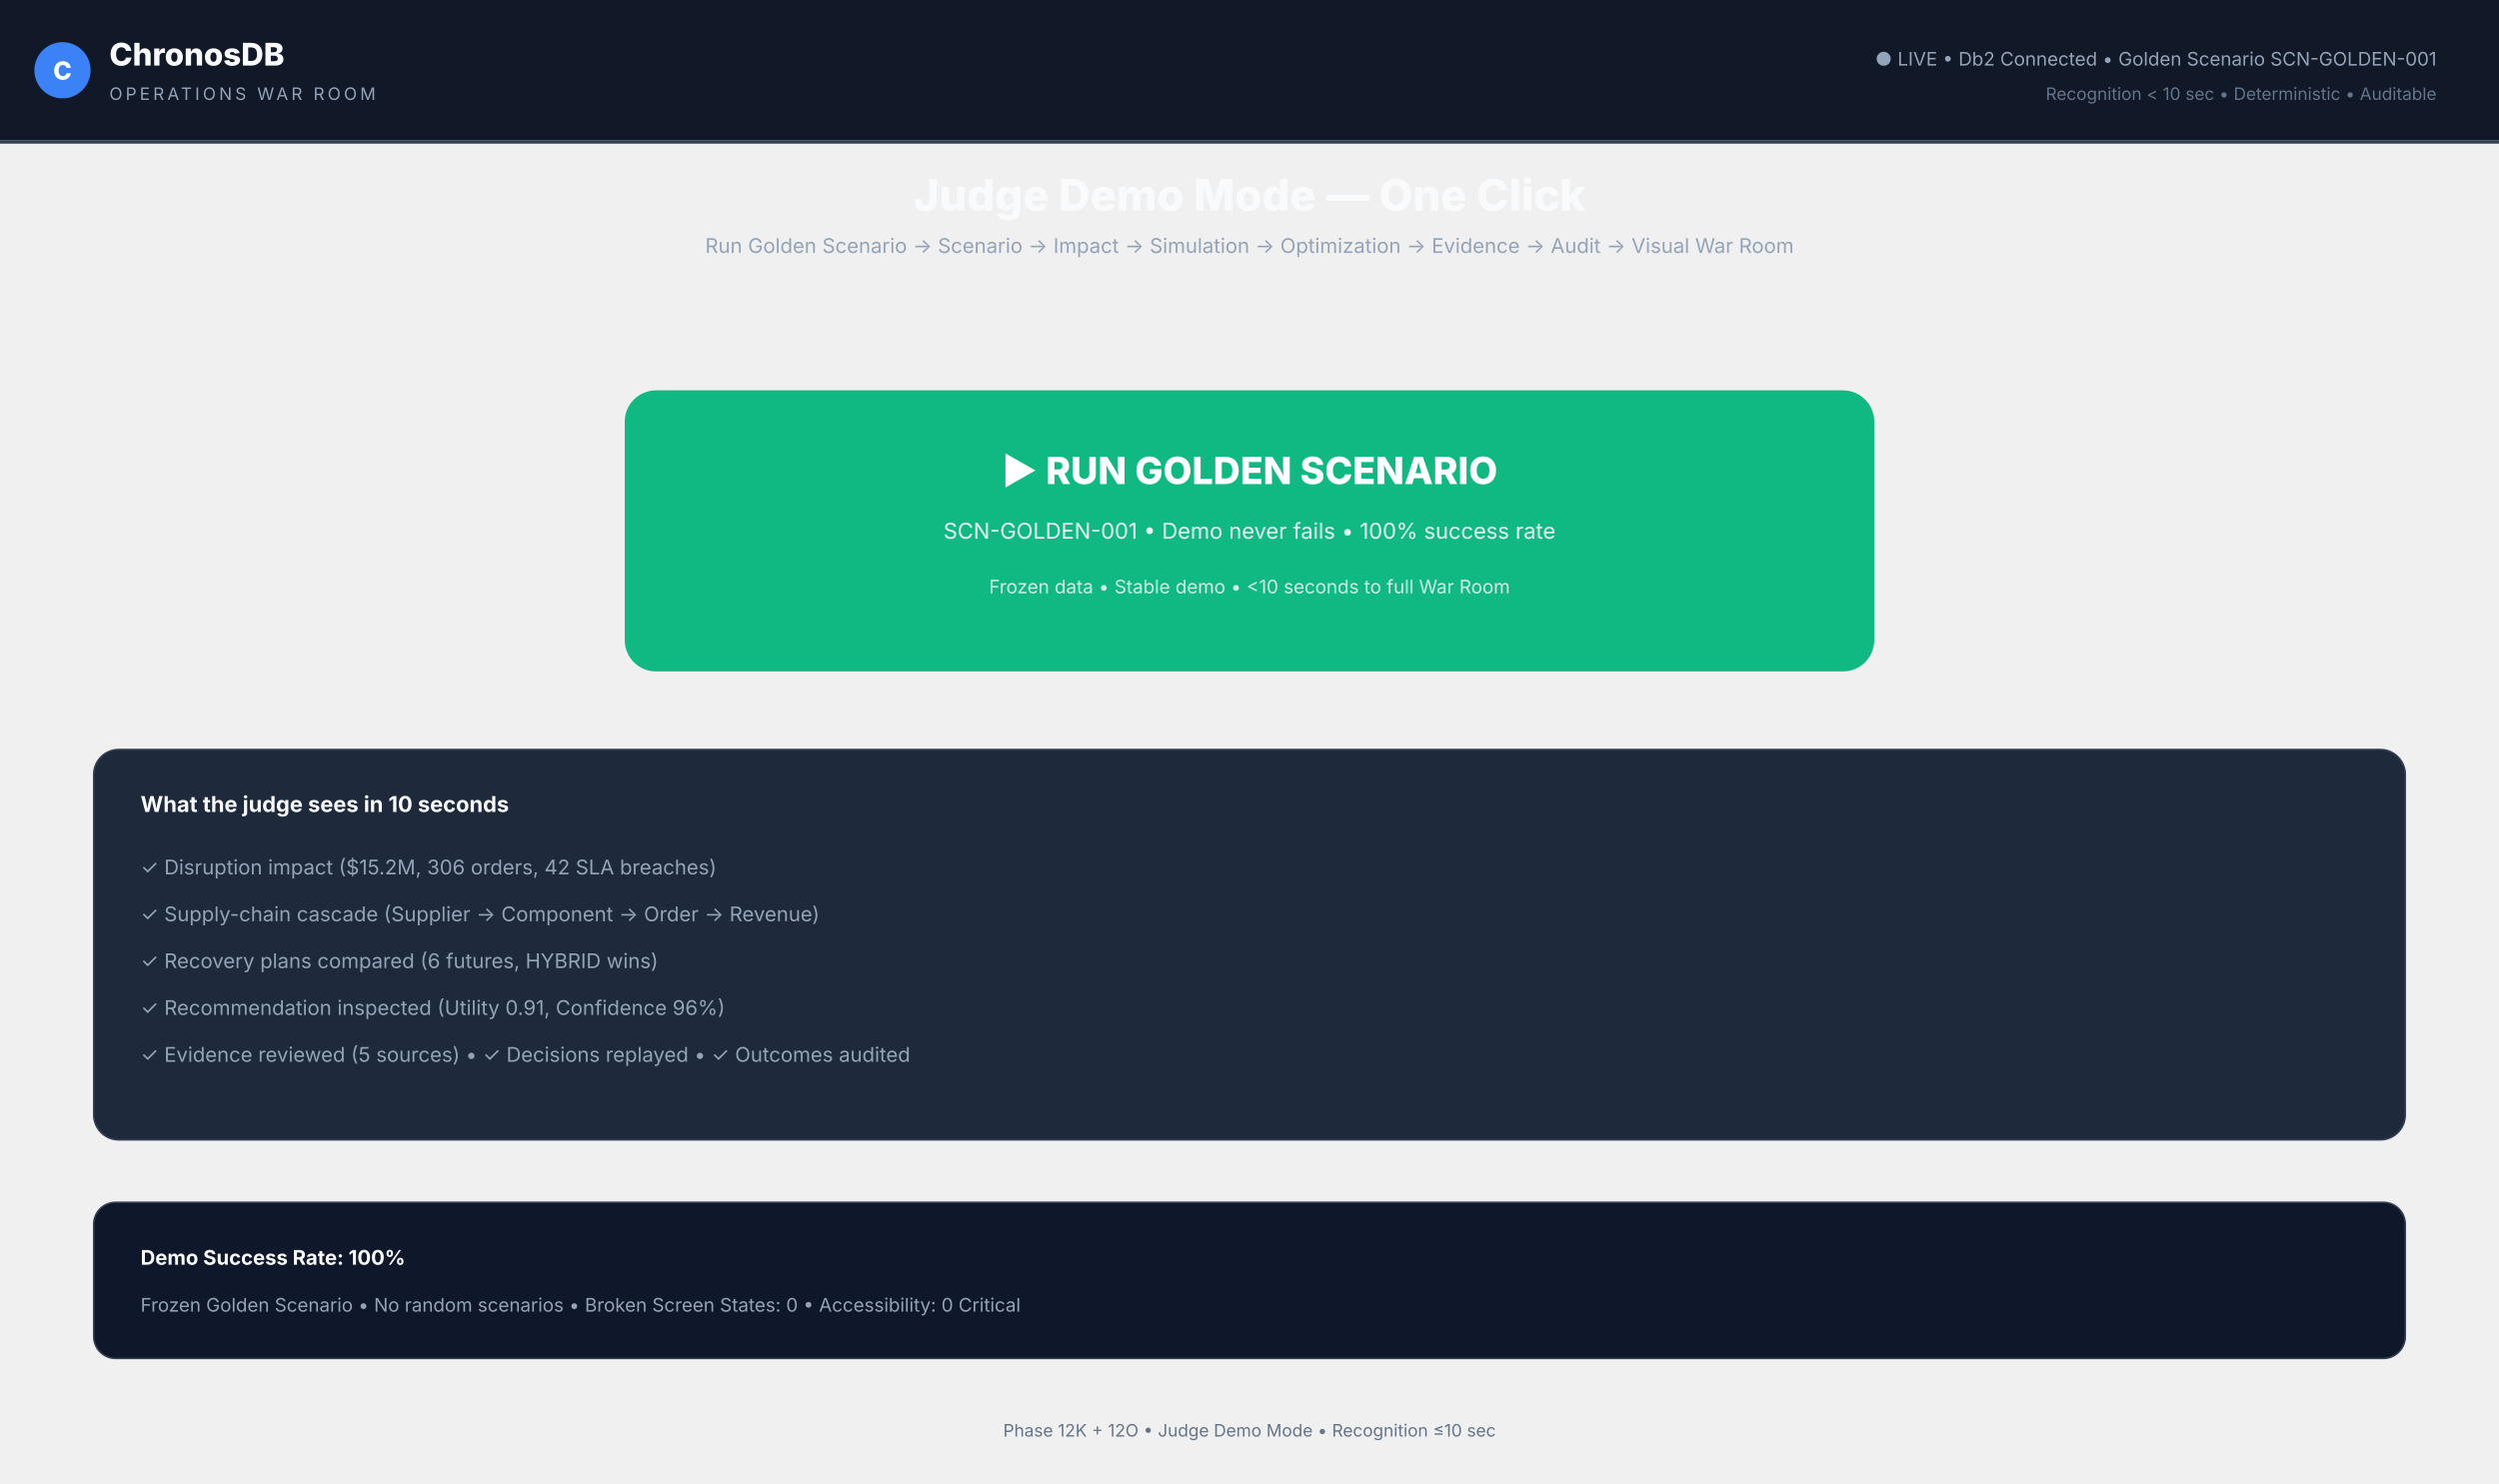
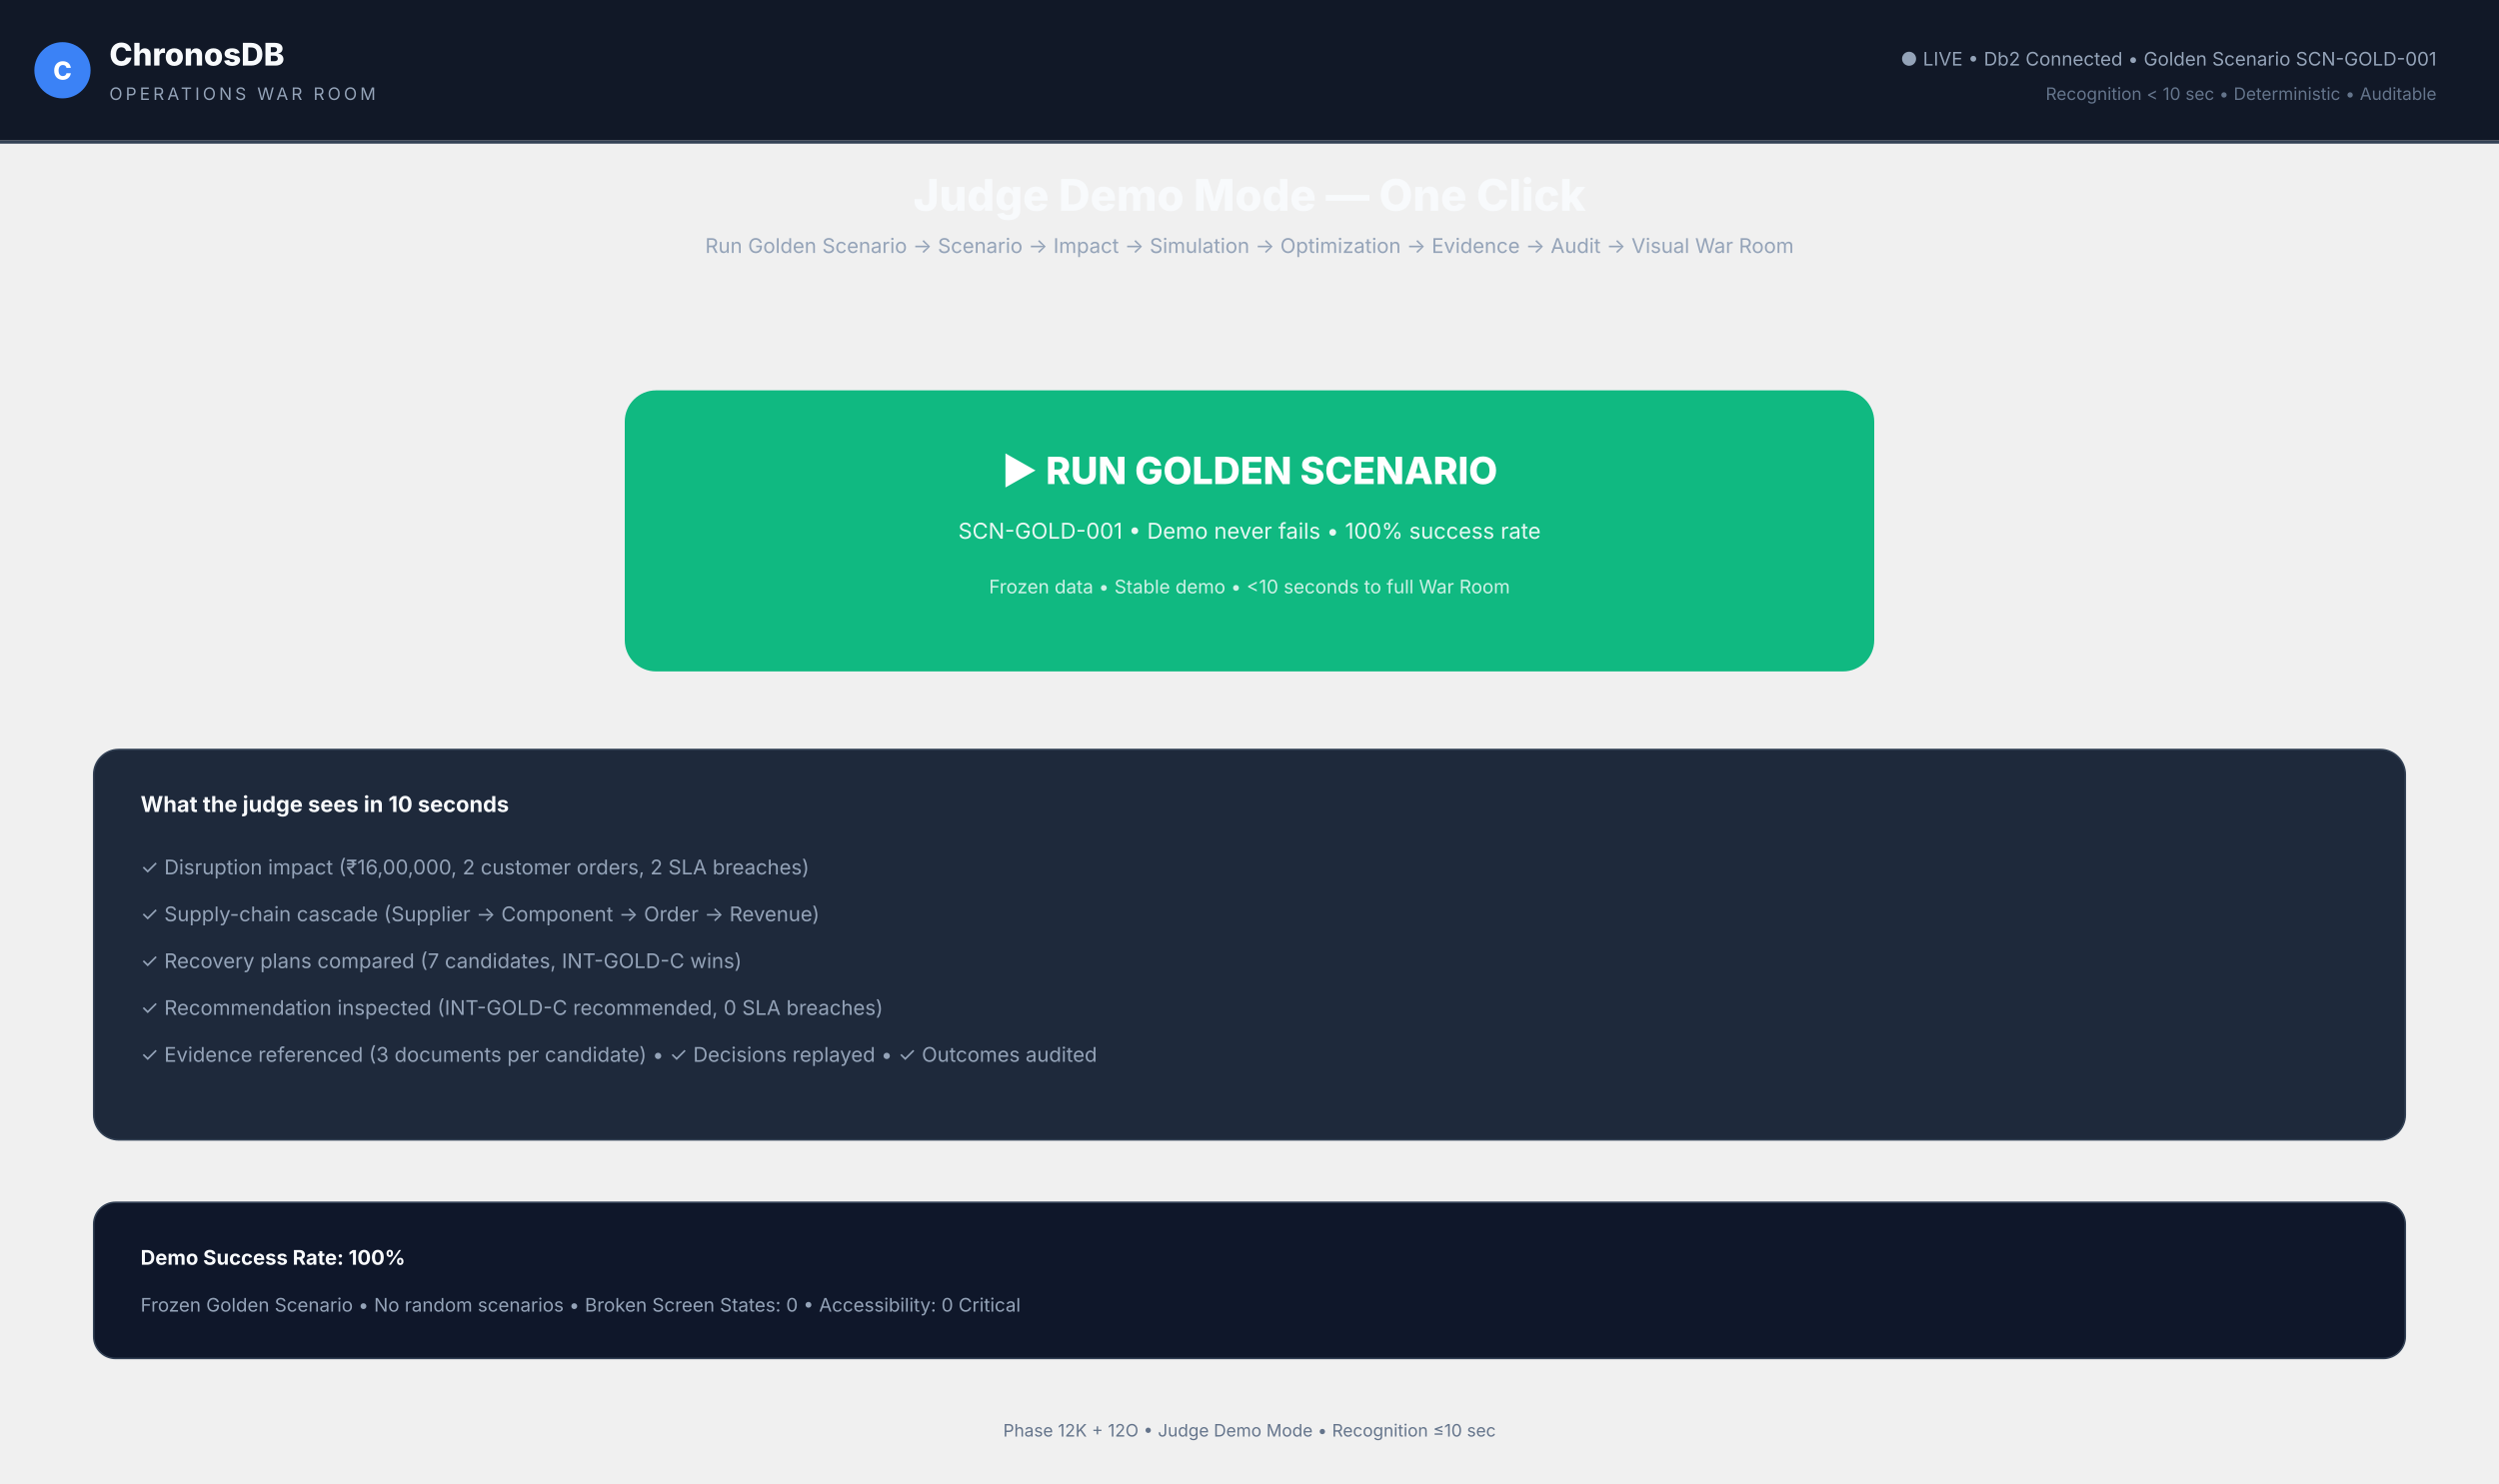
<svg xmlns="http://www.w3.org/2000/svg" width="1600" height="950" viewBox="0 0 1600 950" style="font-family:Inter,system-ui,sans-serif;background:#0B1220">
  <rect x="0" y="0" width="1600" height="90" fill="#111827" />
  <rect x="0" y="90" width="1600" height="2" fill="#334155" />
  <circle cx="40" cy="45" r="18" fill="#3B82F6" />
  <text x="40" y="51" font-size="16" font-weight="800" fill="white" text-anchor="middle">C</text>
  <text x="70" y="42" font-size="20" font-weight="800" fill="#F8FAFC">ChronosDB</text>
  <text x="70" y="64" font-size="11" fill="#94A3B8" letter-spacing="2">OPERATIONS WAR ROOM</text>
-   <text x="1560" y="42" font-size="12" fill="#94A3B8" text-anchor="end">● LIVE  •  Db2 Connected  •  Golden Scenario SCN-GOLDEN-001</text>
+   <text x="1560" y="42" font-size="12" fill="#94A3B8" text-anchor="end">● LIVE  •  Db2 Connected  •  Golden Scenario SCN-GOLD-001</text>
  <text x="1560" y="64" font-size="11" fill="#64748B" text-anchor="end">Recognition &lt; 10 sec  •  Deterministic  •  Auditable</text>
  <text x="800" y="135" font-size="28" font-weight="800" fill="#F8FAFC" text-anchor="middle">Judge Demo Mode — One Click</text>
  <text x="800" y="162" font-size="13" fill="#94A3B8" text-anchor="middle">Run Golden Scenario → Scenario → Impact → Simulation → Optimization → Evidence → Audit → Visual War Room</text>
  <rect x="400" y="250" width="800" height="180" rx="20" fill="#10B981" />
  <text x="800" y="310" font-size="24" font-weight="800" fill="white" text-anchor="middle">▶  RUN GOLDEN SCENARIO</text>
-   <text x="800" y="345" font-size="14" fill="white" text-anchor="middle" opacity="0.9">SCN-GOLDEN-001  •  Demo never fails  •  100% success rate</text>
+   <text x="800" y="345" font-size="14" fill="white" text-anchor="middle" opacity="0.9">SCN-GOLD-001  •  Demo never fails  •  100% success rate</text>
  <text x="800" y="380" font-size="12" fill="white" text-anchor="middle" opacity="0.8">Frozen data  •  Stable demo  •  &lt;10 seconds to full War Room</text>
  <rect x="60" y="480" width="1480" height="250" rx="16" fill="#1E293B" stroke="#334155" />
  <text x="90" y="520" font-size="14" font-weight="700" fill="#F8FAFC">What the judge sees in 10 seconds</text>
-   <text x="90" y="560" font-size="13" fill="#94A3B8">✓ Disruption impact ($15.2M, 306 orders, 42 SLA breaches)</text>
+   <text x="90" y="560" font-size="13" fill="#94A3B8">✓ Disruption impact (₹16,00,000, 2 customer orders, 2 SLA breaches)</text>
  <text x="90" y="590" font-size="13" fill="#94A3B8">✓ Supply-chain cascade (Supplier → Component → Order → Revenue)</text>
-   <text x="90" y="620" font-size="13" fill="#94A3B8">✓ Recovery plans compared (6 futures, HYBRID wins)</text>
-   <text x="90" y="650" font-size="13" fill="#94A3B8">✓ Recommendation inspected (Utility 0.91, Confidence 96%)</text>
-   <text x="90" y="680" font-size="13" fill="#94A3B8">✓ Evidence reviewed (5 sources)  •  ✓ Decisions replayed  •  ✓ Outcomes audited</text>
+   <text x="90" y="620" font-size="13" fill="#94A3B8">✓ Recovery plans compared (7 candidates, INT-GOLD-C wins)</text>
+   <text x="90" y="650" font-size="13" fill="#94A3B8">✓ Recommendation inspected (INT-GOLD-C recommended, 0 SLA breaches)</text>
+   <text x="90" y="680" font-size="13" fill="#94A3B8">✓ Evidence referenced (3 documents per candidate)  •  ✓ Decisions replayed  •  ✓ Outcomes audited</text>
  <rect x="60" y="770" width="1480" height="100" rx="14" fill="#0F172A" stroke="#334155" />
  <text x="90" y="810" font-size="13" font-weight="700" fill="#F8FAFC">Demo Success Rate: 100%</text>
  <text x="90" y="840" font-size="12" fill="#94A3B8">Frozen Golden Scenario  •  No random scenarios  •  Broken Screen States: 0  •  Accessibility: 0 Critical</text>
  <text x="800" y="920" font-size="11" fill="#64748B" text-anchor="middle">Phase 12K + 12O  •  Judge Demo Mode  •  Recognition ≤10 sec</text>
</svg>
